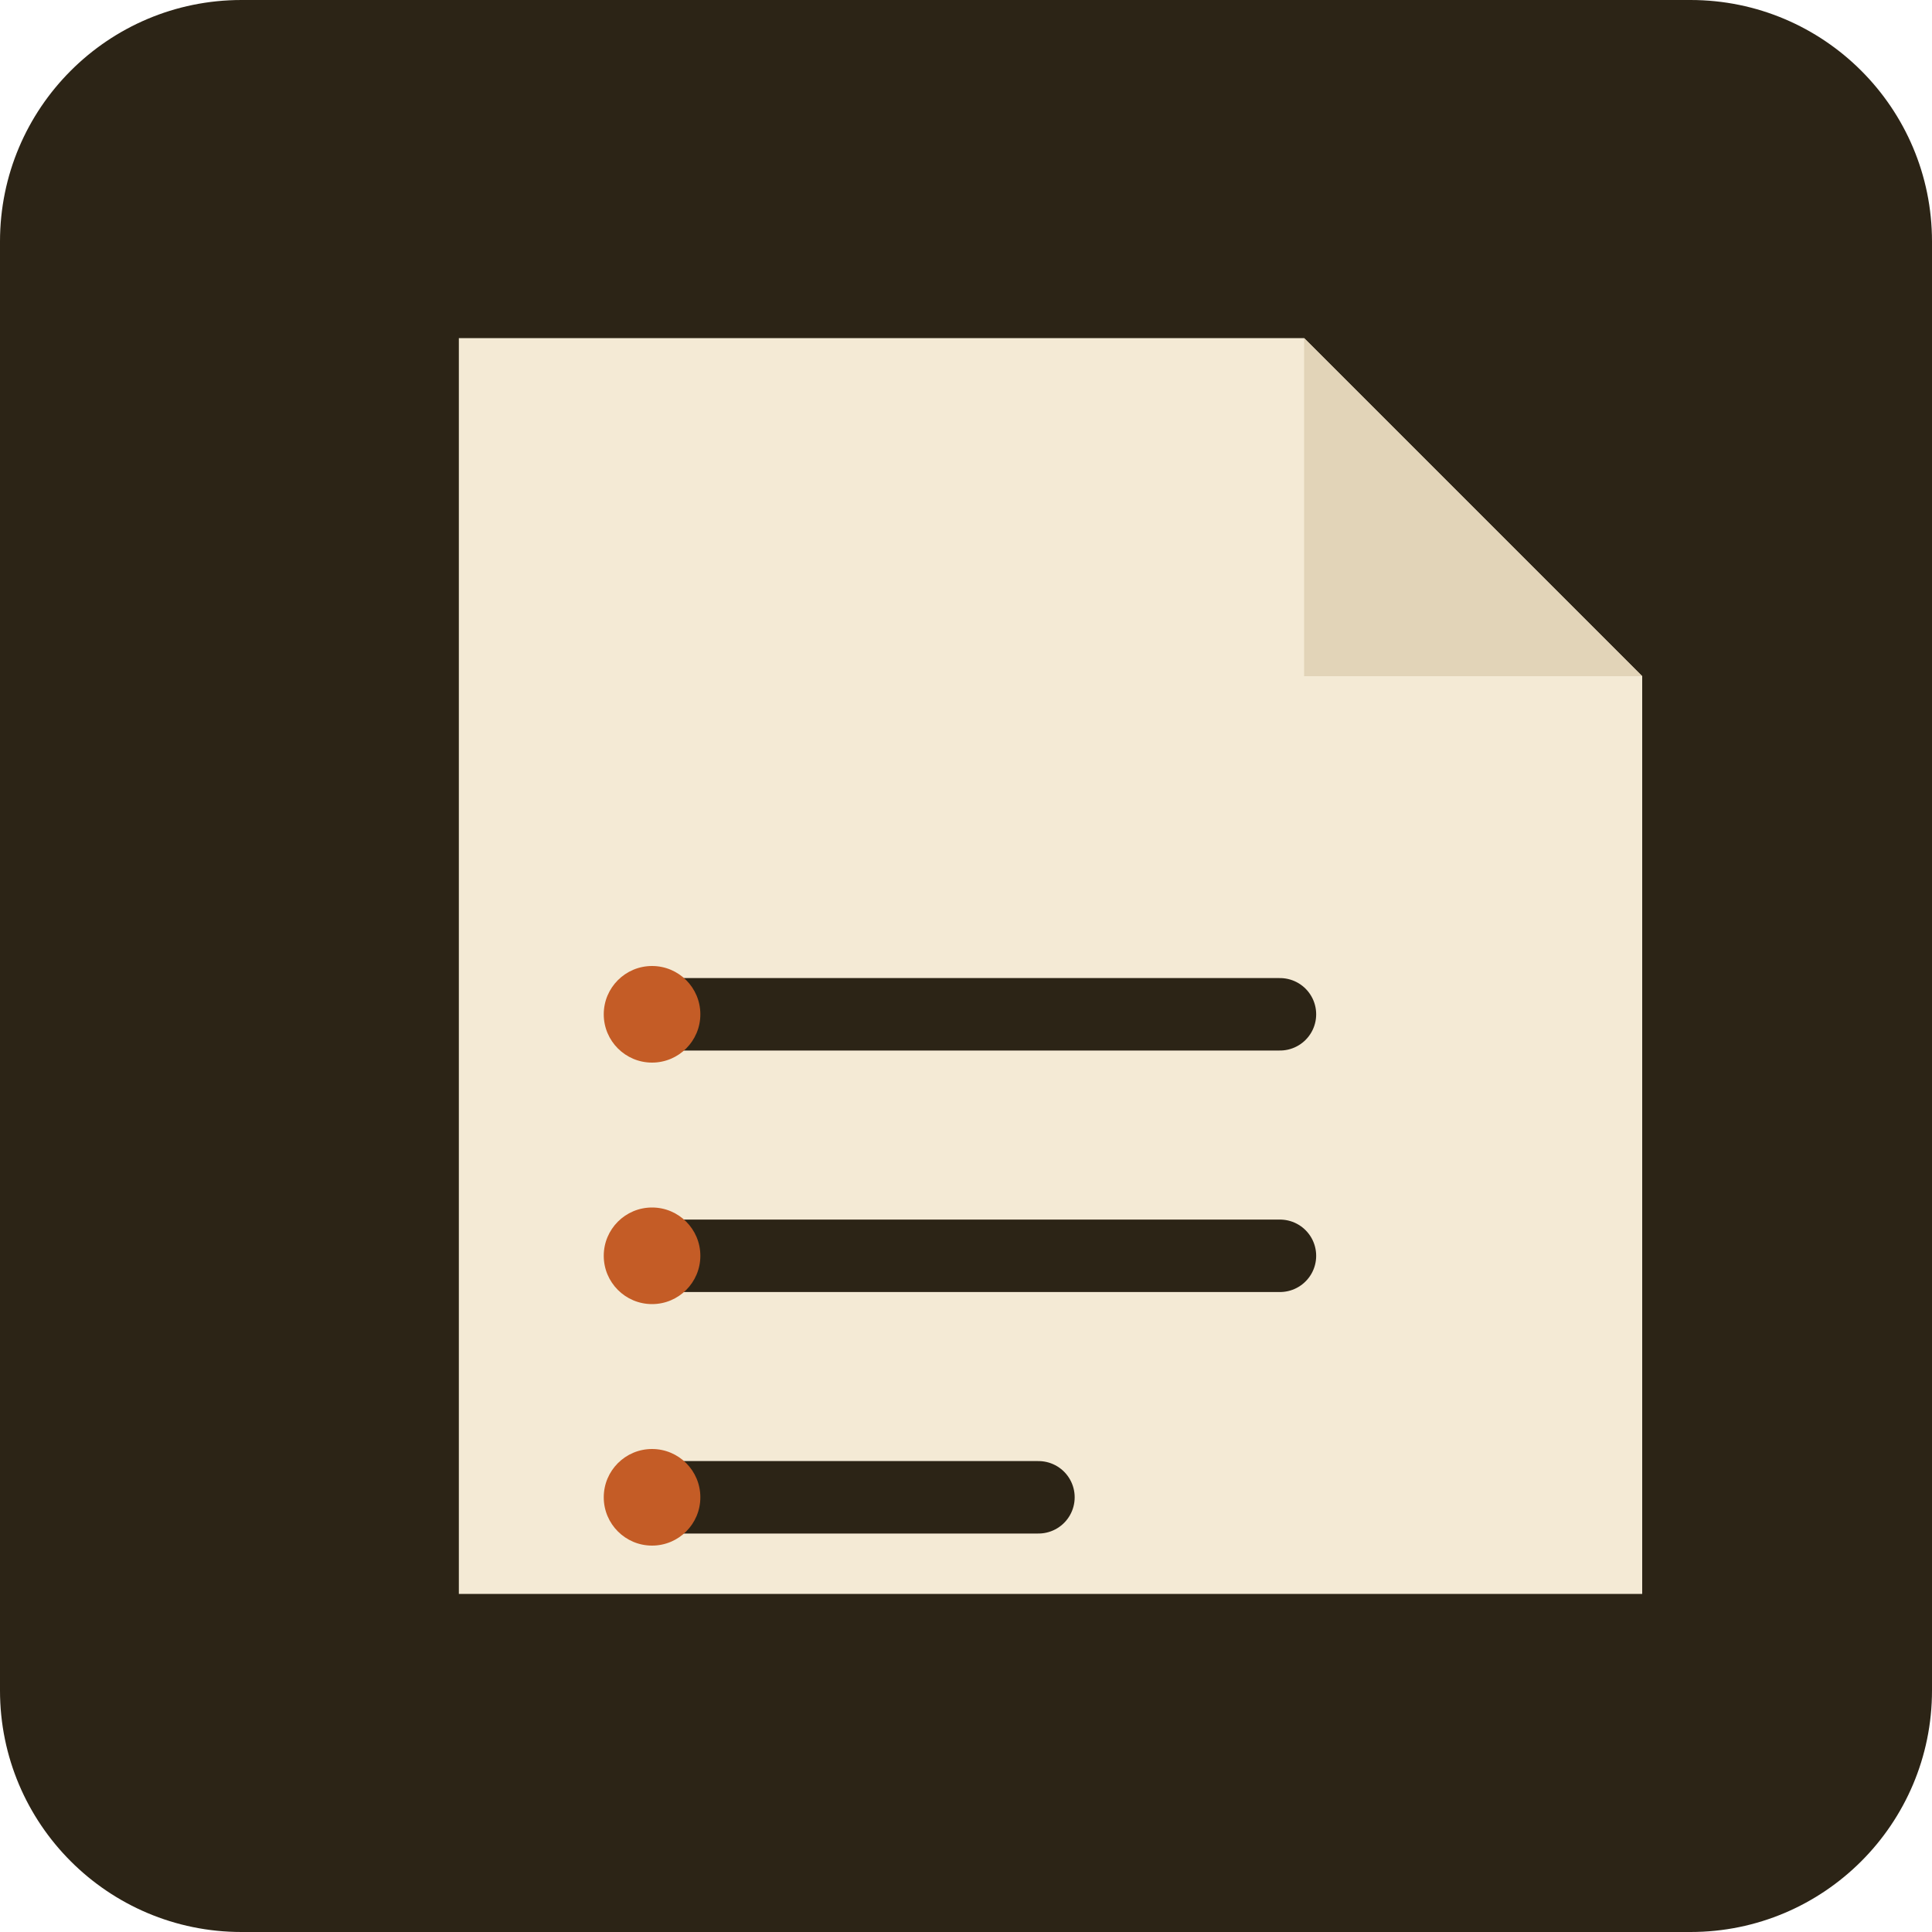
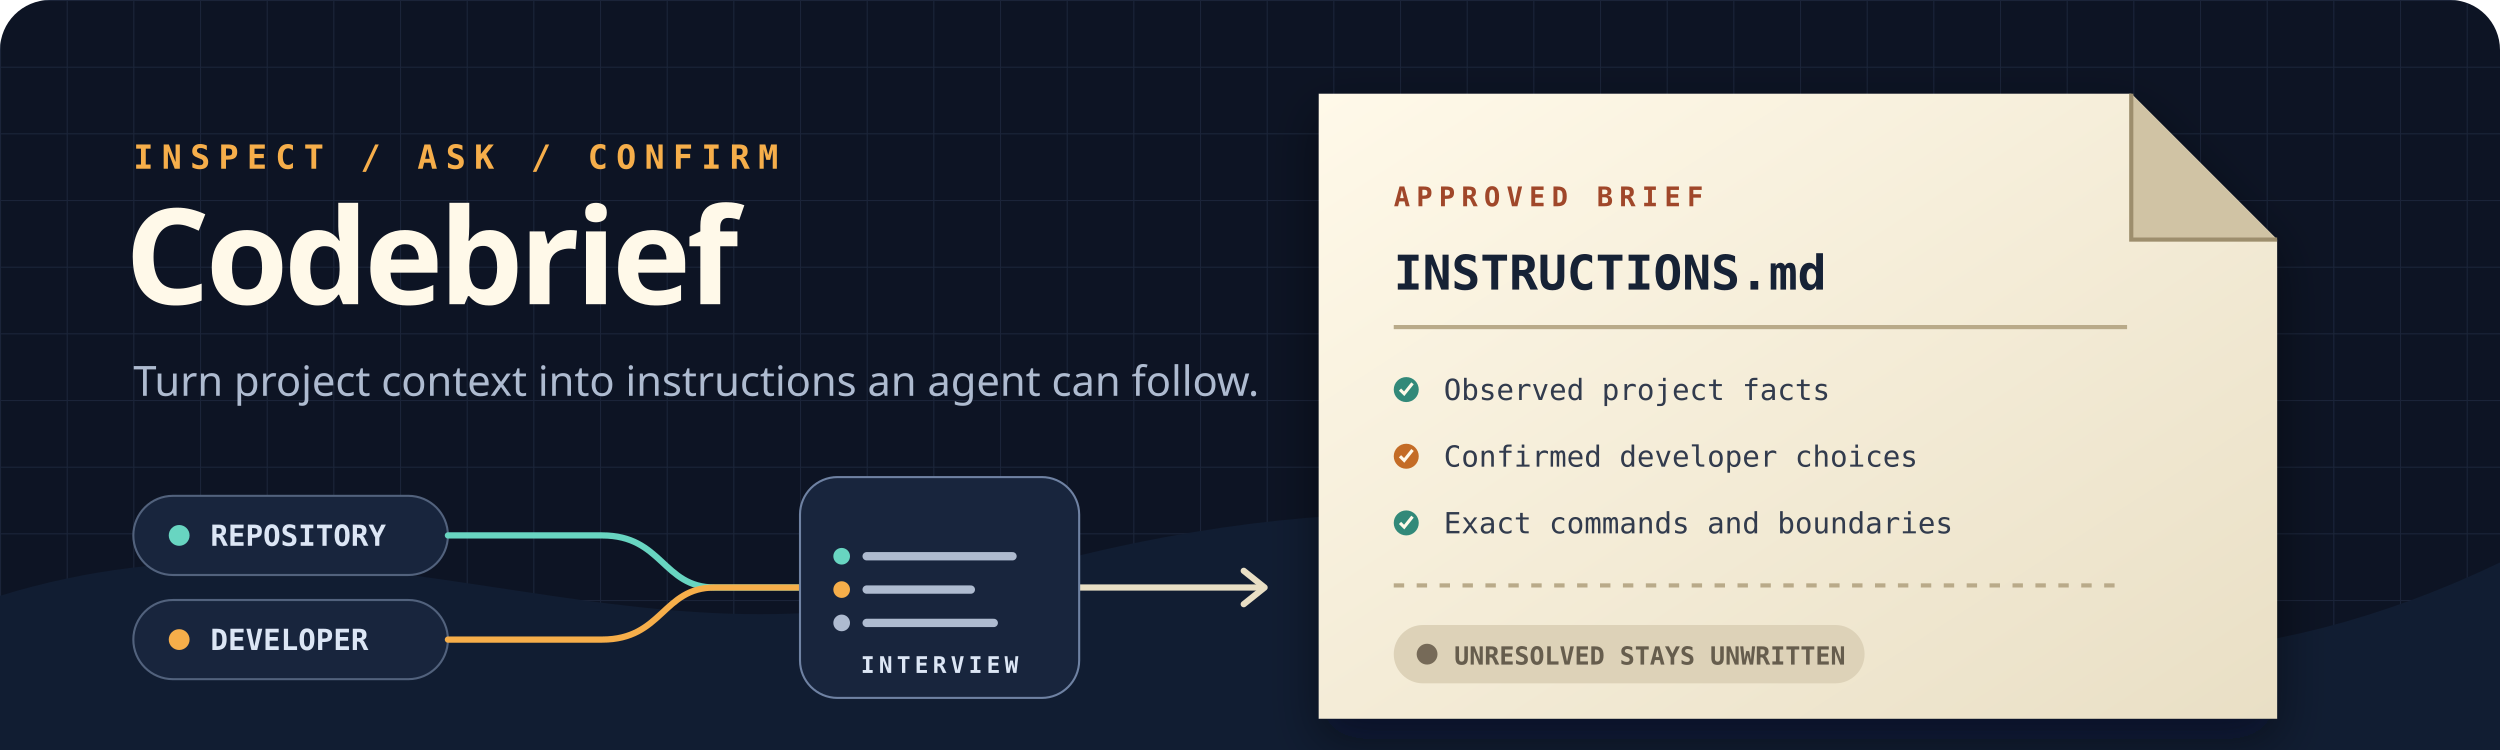
- <svg xmlns="http://www.w3.org/2000/svg" viewBox="0 0 160 160" role="img" aria-labelledby="title desc">
-   <rect width="160" height="160" rx="20" fill="#2c2416" />
-   <path fill="#f4ead5" d="M38 28h70l28 28v76H38z" />
-   <path fill="#e2d4b8" d="M108 28v28h28" />
-   <path fill="none" stroke="#2c2416" stroke-linecap="round" stroke-width="6" d="M54 84h52M54 104h52M54 124h32" />
-   <circle cx="54" cy="84" r="4" fill="#c45c26" />
-   <circle cx="54" cy="104" r="4" fill="#c45c26" />
-   <circle cx="54" cy="124" r="4" fill="#c45c26" />
+ <svg xmlns="http://www.w3.org/2000/svg" viewBox="0 0 1200 360" role="img" aria-labelledby="title desc">
+   <defs>
+     <pattern id="grid" width="32" height="32" patternUnits="userSpaceOnUse">
+       <path d="M32 0H0v32" fill="none" stroke="#26324a" stroke-width="1" />
+     </pattern>
+     <linearGradient id="paper" x1="0" y1="0" x2="1" y2="1">
+       <stop offset="0" stop-color="#fff9e9" />
+       <stop offset="1" stop-color="#e9dfc5" />
+     </linearGradient>
+     <filter id="shadow" x="-20%" y="-20%" width="140%" height="160%">
+       <feDropShadow dx="0" dy="10" stdDeviation="12" flood-color="#050912" flood-opacity=".45" />
+     </filter>
+   </defs>
+   <rect width="1200" height="360" rx="24" fill="#0d1424" />
+   <rect width="1200" height="360" rx="24" fill="url(#grid)" opacity=".55" />
+   <path d="M0 286C172 233 304 330 469 280s294-40 402 3 214 42 329-13v90H0z" fill="#111d32" />
+   <g font-family="ui-monospace, SFMono-Regular, Menlo, Consolas, monospace">
+     <text x="64" y="81" fill="#f6ae4a" font-size="16" font-weight="700" letter-spacing="4">INSPECT  /  ASK  /  CONFIRM</text>
+     <text x="60" y="146" fill="#fff9e9" font-family="ui-sans-serif, system-ui, sans-serif" font-size="64" font-weight="800" letter-spacing="-2">Codebrief</text>
+     <text x="64" y="190" fill="#aebbd0" font-family="ui-sans-serif, system-ui, sans-serif" font-size="20">Turn project context into instructions an agent can follow.</text>
+     <g font-size="14" font-weight="700">
+       <rect x="64" y="238" width="151" height="38" rx="19" fill="#18253d" stroke="#52627d" />
+       <circle cx="86" cy="257" r="5" fill="#68d5c1" />
+       <text x="101" y="262" fill="#dce6f5">REPOSITORY</text>
+       <rect x="64" y="288" width="151" height="38" rx="19" fill="#18253d" stroke="#52627d" />
+       <circle cx="86" cy="307" r="5" fill="#f6ae4a" />
+       <text x="101" y="312" fill="#dce6f5">DEVELOPER</text>
+     </g>
+     <g fill="none" stroke-linecap="round" stroke-linejoin="round">
+       <path d="M215 257h74c29 0 29 25 54 25h41" stroke="#68d5c1" stroke-width="3" />
+       <path d="M215 307h74c29 0 29-25 54-25h41" stroke="#f6ae4a" stroke-width="3" />
+       <path d="M518 282h88" stroke="#e9dfc5" stroke-width="3" />
+       <path d="m597 274 10 8-10 8" stroke="#e9dfc5" stroke-width="3" />
+     </g>
+     <g transform="translate(384 229)">
+       <rect width="134" height="106" rx="18" fill="#18253d" stroke="#6f82a3" />
+       <path d="M32 38h70M32 54h50M32 70h61" stroke="#aebbd0" stroke-width="4" stroke-linecap="round" />
+       <circle cx="20" cy="38" r="4" fill="#68d5c1" />
+       <circle cx="20" cy="54" r="4" fill="#f6ae4a" />
+       <circle cx="20" cy="70" r="4" fill="#aebbd0" />
+       <text x="67" y="94" text-anchor="middle" fill="#dce6f5" font-size="11" font-weight="700" letter-spacing="2">INTERVIEW</text>
+     </g>
+     <g transform="translate(633 45)" filter="url(#shadow)">
+       <path d="M0 0h390l70 70v230H0z" fill="url(#paper)" />
+       <path d="M390 0v70h70" fill="#d0c3a4" />
+       <path d="M390 0v70h70" fill="none" stroke="#9d8e6d" stroke-width="2" />
+       <text x="36" y="54" fill="#a04729" font-size="13" font-weight="800" letter-spacing="3">APPROVED BRIEF</text>
+       <text x="36" y="94" fill="#172035" font-size="23" font-weight="800">INSTRUCTIONS.md</text>
+       <path d="M36 112h352" stroke="#b9aa89" stroke-width="2" />
+       <g font-size="14">
+         <circle cx="42" cy="142" r="6" fill="#318979" />
+         <path d="m39 142 2 2 4-5" fill="none" stroke="#fff9e9" stroke-width="1.5" />
+         <text x="60" y="147" fill="#313b4d">Observed project facts</text>
+         <circle cx="42" cy="174" r="6" fill="#c46c27" />
+         <path d="m39 174 2 2 4-5" fill="none" stroke="#fff9e9" stroke-width="1.5" />
+         <text x="60" y="179" fill="#313b4d">Confirmed developer choices</text>
+         <circle cx="42" cy="206" r="6" fill="#318979" />
+         <path d="m39 206 2 2 4-5" fill="none" stroke="#fff9e9" stroke-width="1.5" />
+         <text x="60" y="211" fill="#313b4d">Exact commands and boundaries</text>
+       </g>
+       <path d="M36 236h352" stroke="#b9aa89" stroke-width="2" stroke-dasharray="5 6" />
+       <rect x="36" y="255" width="226" height="28" rx="14" fill="#ddd2b8" />
+       <circle cx="52" cy="269" r="5" fill="#766b58" />
+       <text x="65" y="274" fill="#665d4e" font-size="12" font-weight="700">UNRESOLVED STAYS UNWRITTEN</text>
+     </g>
+   </g>
</svg>
